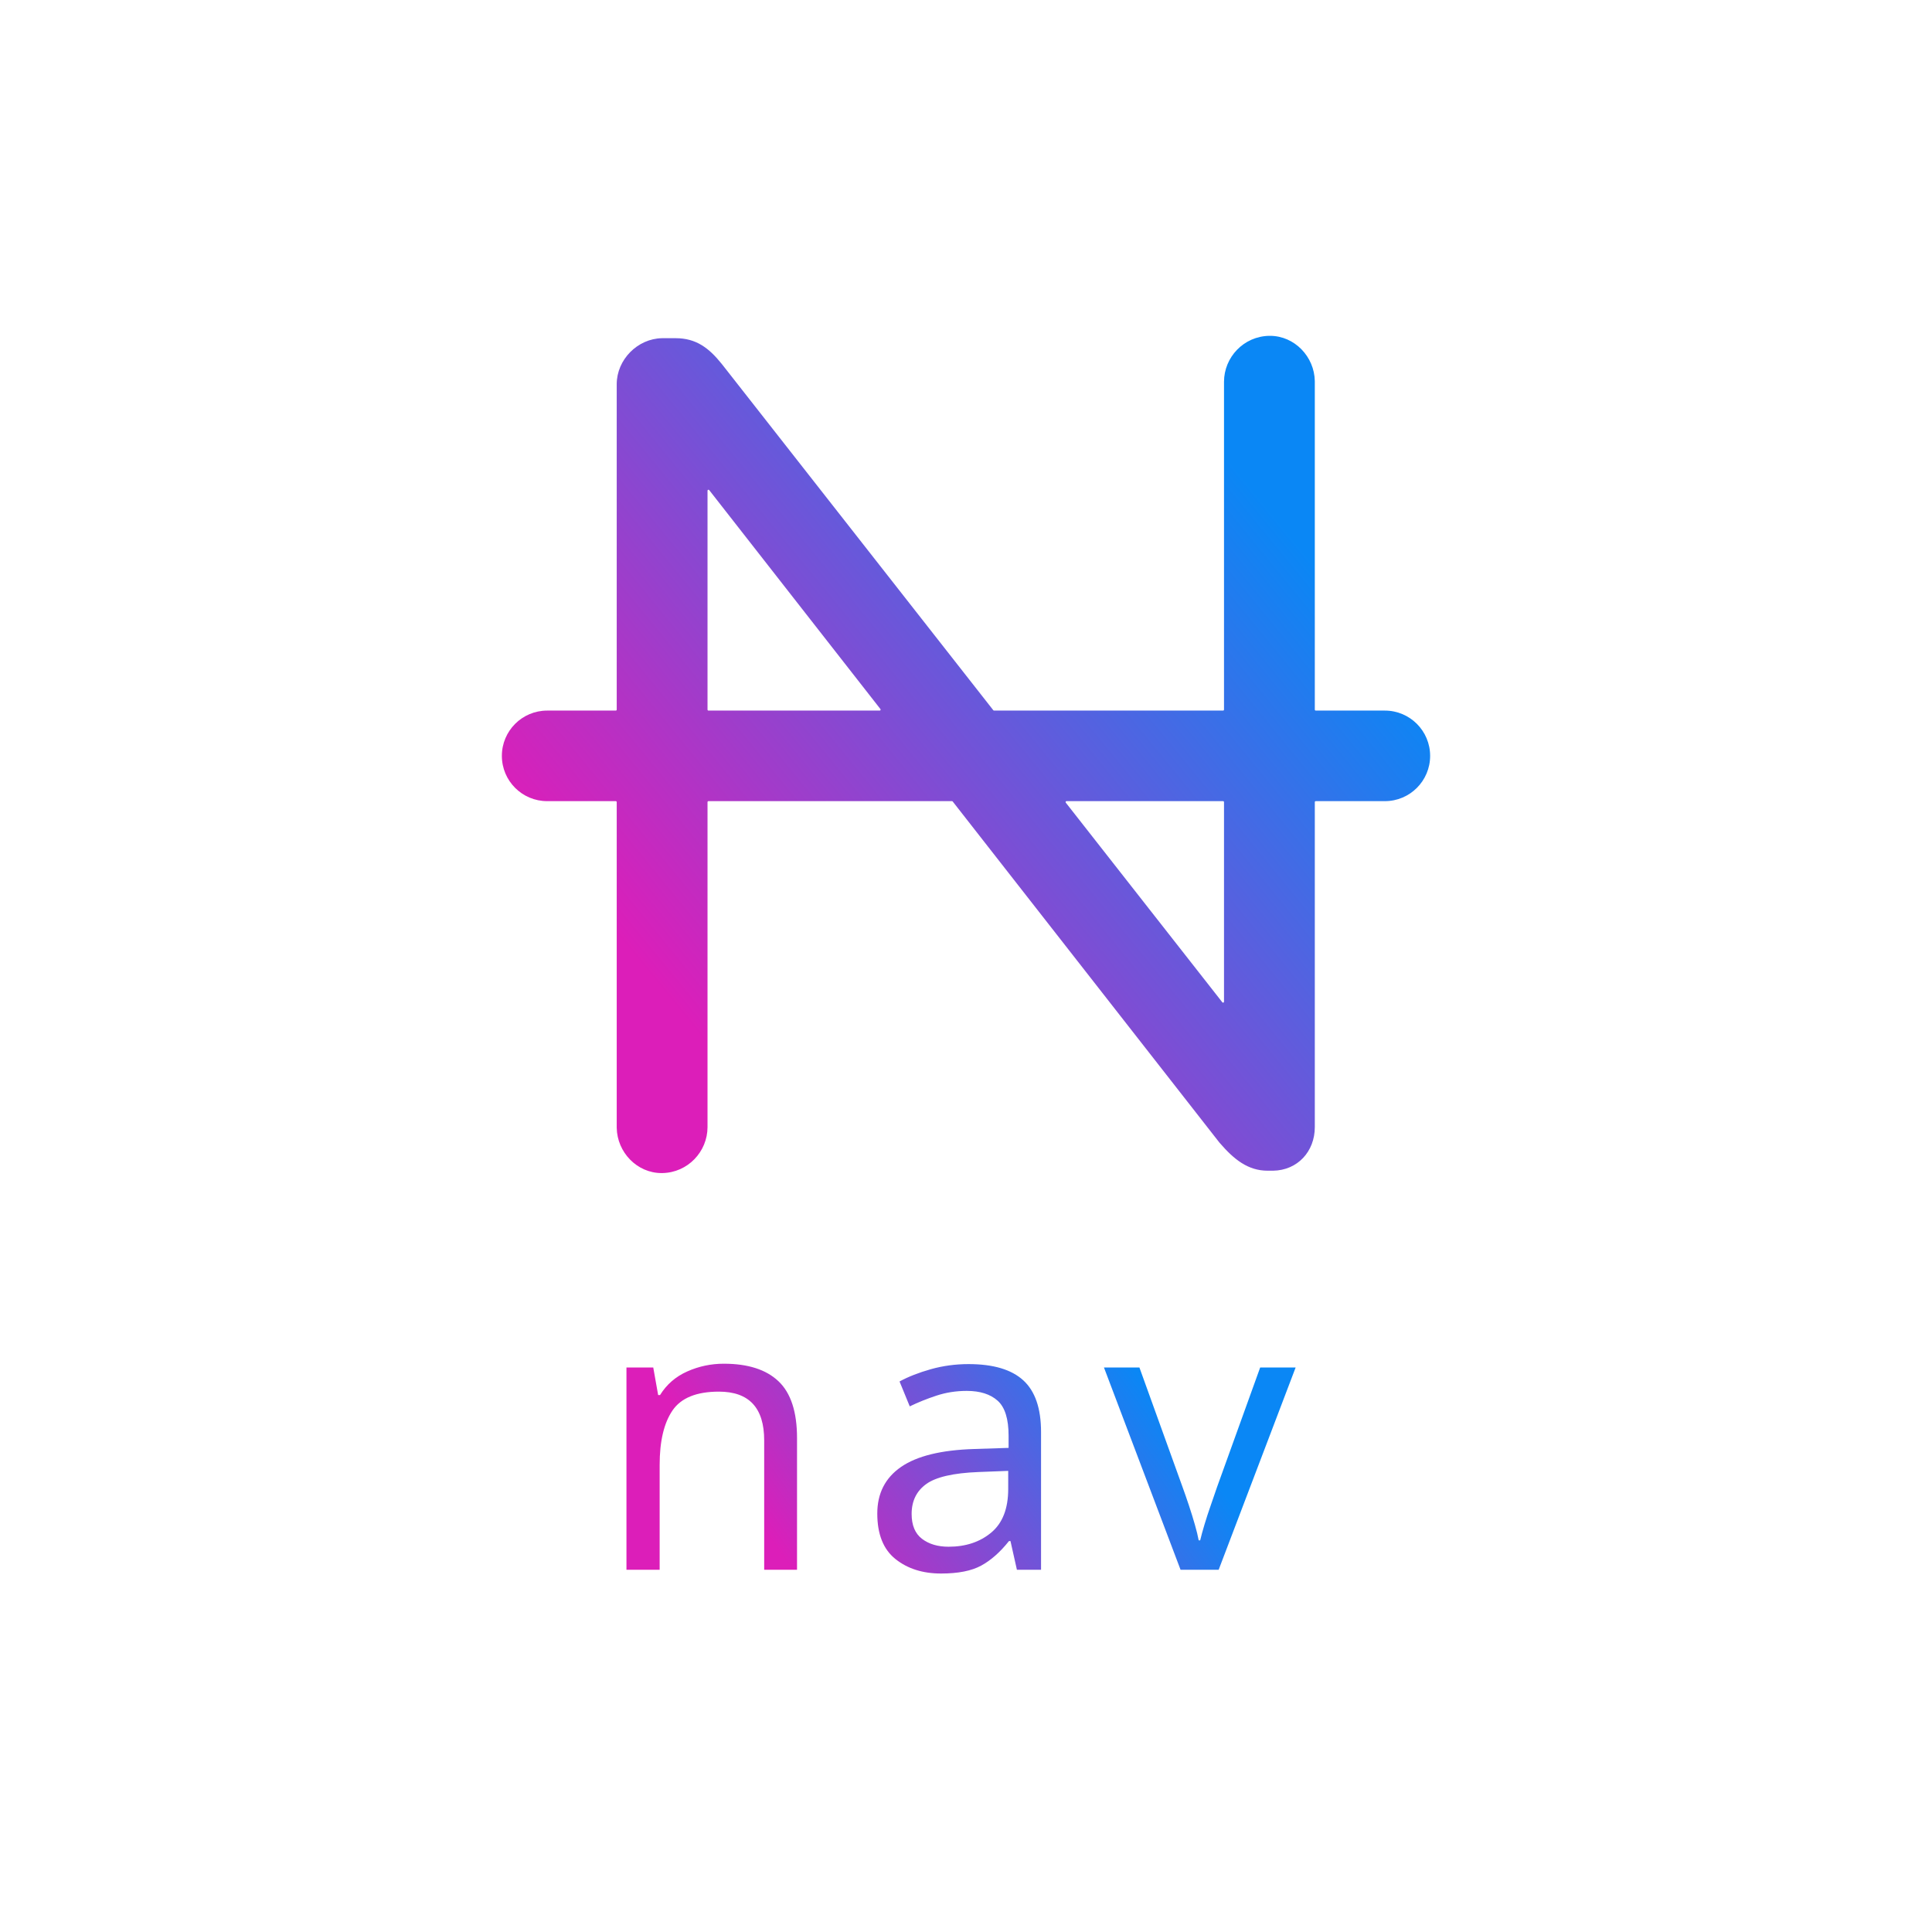
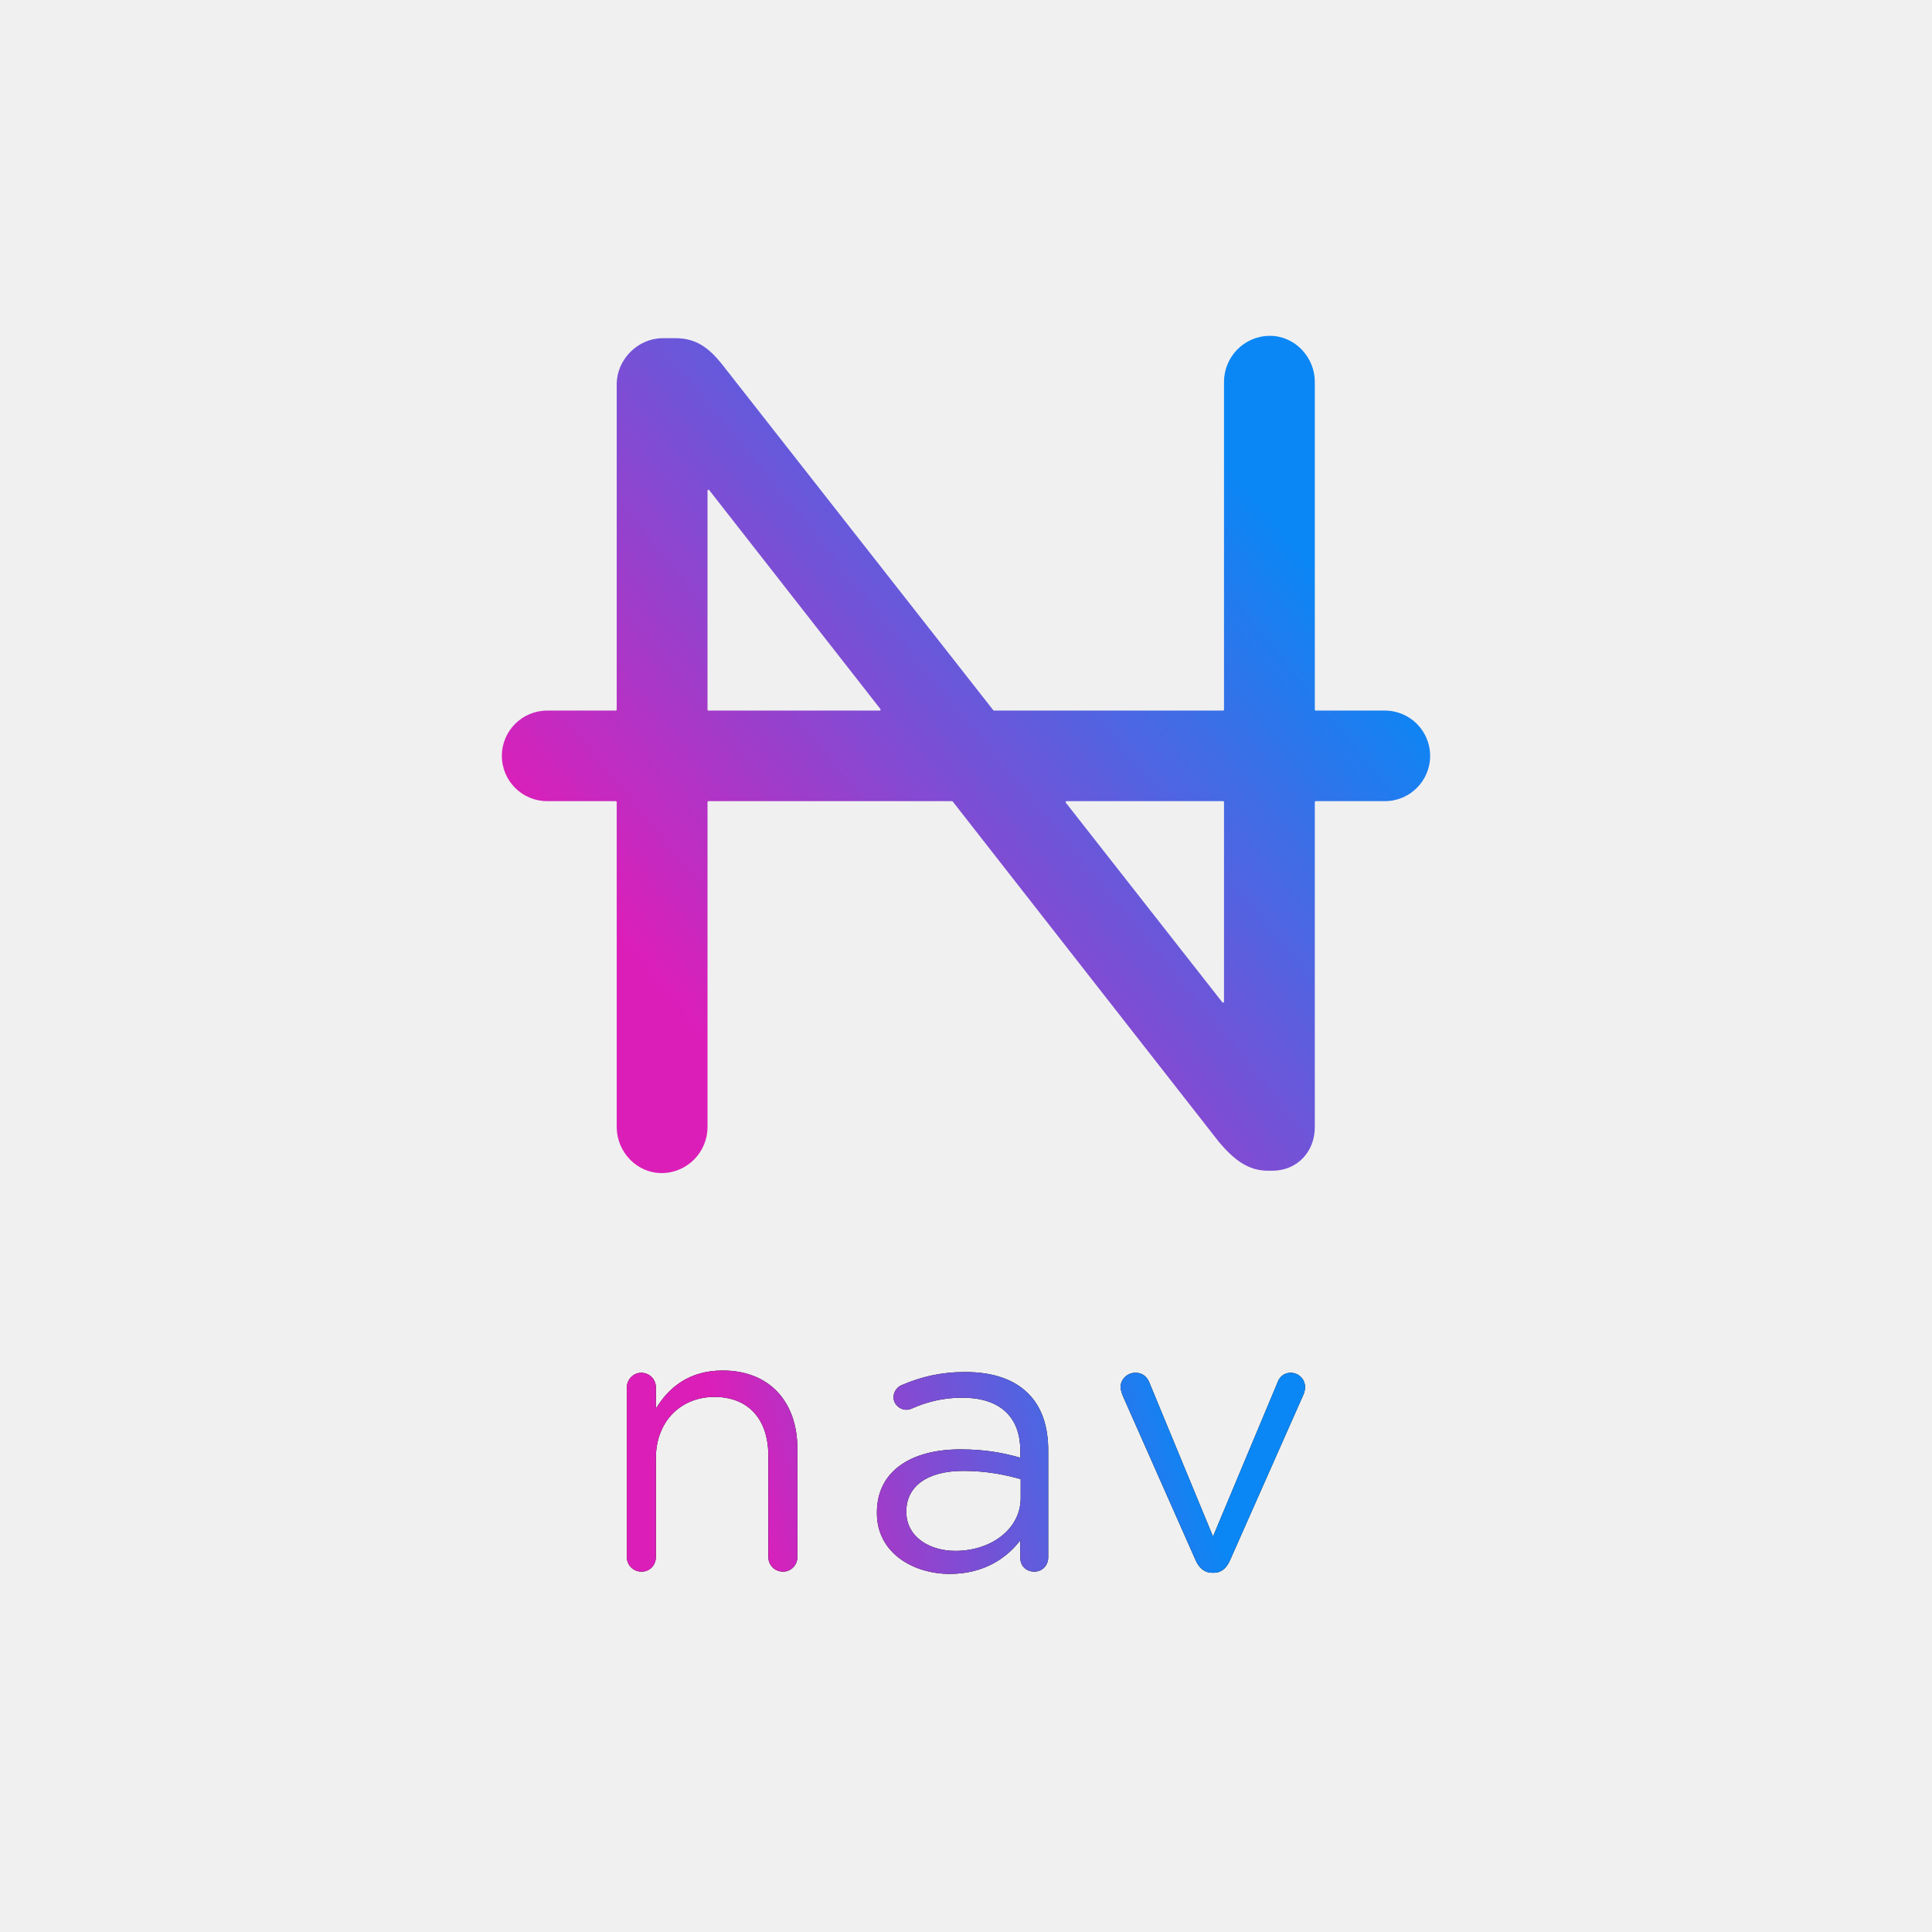
- <svg xmlns="http://www.w3.org/2000/svg" width="1024px" height="1024px" viewBox="0 0 1024 1024" version="1.1">
+ <svg xmlns="http://www.w3.org/2000/svg" xmlns:xlink="http://www.w3.org/1999/xlink" width="1024px" height="1024px" viewBox="0 0 1024 1024" version="1.1">
  <defs>
    <linearGradient x1="85.1%" y1="23.76%" x2="15.512%" y2="76.01%" id="linearGradient-1">
      <stop stop-color="#0A87F5" offset="0%" />
      <stop stop-color="#DC1EB9" offset="100%" />
    </linearGradient>
-     <linearGradient x1="85.1%" y1="42.095%" x2="15.512%" y2="57.836%" id="linearGradient-2">
+     <linearGradient x1="85.1%" y1="47.099%" x2="15.512%" y2="52.875%" id="linearGradient-2">
      <stop stop-color="#0A87F5" offset="0%" />
      <stop stop-color="#DC1EB9" offset="100%" />
    </linearGradient>
+     <path d="M149.036,655 C153.236,655 156.636,651.6 156.636,647.2 L156.636,589.8 C156.636,565.2 142.036,548.4 117.036,548.4 C99.236,548.4 88.436,557.4 81.636,568.6 L81.636,557.4 C81.636,553 78.236,549.6 73.836,549.6 C69.636,549.6 66.236,553.2 66.236,557.4 L66.236,647.2 C66.236,651.6 69.636,655 74.036,655 C78.436,655 81.636,651.6 81.636,647.2 L81.636,594.8 C81.636,575.4 94.836,562.4 112.636,562.4 C130.836,562.4 141.236,574.4 141.236,593.6 L141.236,647.2 C141.236,651.6 144.636,655 149.036,655 Z M237.379,656.2 C255.579,656.2 267.579,647.8 274.779,638.4 L274.779,647.8 C274.779,651.8 277.779,655 282.179,655 C286.379,655 289.579,651.8 289.579,647.4 L289.579,590.8 C289.579,577.6 285.979,567.6 278.979,560.6 C271.379,553 260.179,549.2 245.579,549.2 C232.379,549.2 221.979,551.8 211.779,556.2 C209.779,557 207.579,559.4 207.579,562.6 C207.579,566.2 210.779,569.2 214.379,569.2 C215.179,569.2 216.179,569 217.179,568.6 C224.779,565.2 233.579,562.8 243.979,562.8 C263.379,562.8 274.779,572.4 274.779,591 L274.779,594.6 C265.579,592 256.179,590.2 242.979,590.2 C216.779,590.2 198.779,601.8 198.779,623.6 L198.779,624 C198.779,645.2 218.179,656.2 237.379,656.2 Z M240.379,644 C226.379,644 214.379,636.4 214.379,623.4 L214.379,623 C214.379,610 225.179,601.6 244.579,601.6 C257.179,601.6 267.379,603.8 274.979,606 L274.979,616 C274.979,632.4 259.379,644 240.379,644 Z M377.321,655.6 C381.521,655.6 384.121,653 385.921,649 L424.921,561 C425.321,560 425.721,558.6 425.721,557.2 C425.721,553 422.321,549.6 418.121,549.6 C414.121,549.6 411.921,552.2 410.921,555.2 L376.921,636.4 L343.521,555.6 C342.321,552.2 340.121,549.6 335.721,549.6 C331.321,549.6 327.921,553.2 327.921,557.2 C327.921,558.6 328.521,560 328.921,561.4 L367.721,649 C369.521,653 372.321,655.6 376.521,655.6 L377.321,655.6 Z" id="path-3" />
  </defs>
  <g id="N" stroke="none" stroke-width="1" fill="none" fill-rule="evenodd">
-     <rect fill="#FFFFFF" x="0" y="0" width="1024" height="1024" />
    <rect id="Background" x="0" y="0" width="1024" height="1024" />
    <g id="Group" transform="translate(266, 178)" fill-rule="nonzero">
      <path d="M407.125,0 C420.119,0 430.662,11.026 430.872,23.982 L430.875,24.375 L430.875,198.125 C430.875,198.401 431.099,198.625 431.375,198.625 L468,198.625 L468,198.625 C481.255,198.625 492,209.37 492,222.625 C492,235.88 481.255,246.625 468,246.625 L431.375,246.625 C431.099,246.625 430.875,246.849 430.875,247.125 L430.875,419.375 L430.875,419.375 C430.875,432.369 421.687,442.3 408.768,442.497 L408.375,442.5 L405.875,442.5 C395.416,442.5 387.985,436.444 380.602,427.908 L380.25,427.5 L238.959,246.817 C238.864,246.696 238.719,246.625 238.565,246.625 L109.5,246.625 C109.224,246.625 109,246.849 109,247.125 L109,419.375 L109,419.375 C109,432.369 98.586,443.525 85.037,443.75 L84.625,443.75 C71.631,443.75 61.088,432.724 60.878,419.768 L60.875,419.375 L60.875,247.125 C60.875,246.849 60.651,246.625 60.375,246.625 L24,246.625 L24,246.625 C10.745,246.625 0,235.88 0,222.625 C0,209.37 10.745,198.625 24,198.625 L60.375,198.625 C60.651,198.625 60.875,198.401 60.875,198.125 L60.875,25.625 L60.875,25.625 C60.875,12.631 71.901,1.475 84.857,1.253 L85.25,1.25 L92.125,1.25 C103.029,1.25 109.823,6.534 116.49,14.826 L117.125,15.625 L260.471,198.434 C260.566,198.554 260.711,198.625 260.864,198.625 L382.25,198.625 C382.526,198.625 382.75,198.401 382.75,198.125 L382.75,24.375 L382.75,24.375 C382.75,11.381 393.164,0.225 406.713,0 L407.125,0 Z M382.25,246.625 L299.287,246.625 C299.011,246.625 298.787,246.849 298.787,247.125 C298.787,247.237 298.825,247.345 298.894,247.434 L381.857,353.236 C382.027,353.453 382.341,353.491 382.559,353.321 C382.679,353.226 382.75,353.081 382.75,352.927 L382.75,247.125 C382.75,246.849 382.526,246.625 382.25,246.625 Z M109,82.076 L109,198.125 C109,198.401 109.224,198.625 109.5,198.625 L200.248,198.625 C200.524,198.625 200.748,198.401 200.748,198.125 C200.748,198.013 200.711,197.905 200.642,197.817 L109.894,81.768 C109.724,81.551 109.41,81.512 109.192,81.682 C109.071,81.777 109,81.922 109,82.076 Z" id="Shape" fill="url(#linearGradient-1)" />
-       <text id="nav" fill="url(#linearGradient-2)" font-family="GothamRounded-Book, Gotham Rounded" font-size="200" font-weight="300" letter-spacing="17.143">
-         <tspan x="49.036" y="654">nav</tspan>
-       </text>
+       <g id="nav">
+         <use fill="#000000" xlink:href="#path-3" />
+         <use fill="url(#linearGradient-2)" xlink:href="#path-3" />
+       </g>
    </g>
  </g>
</svg>
